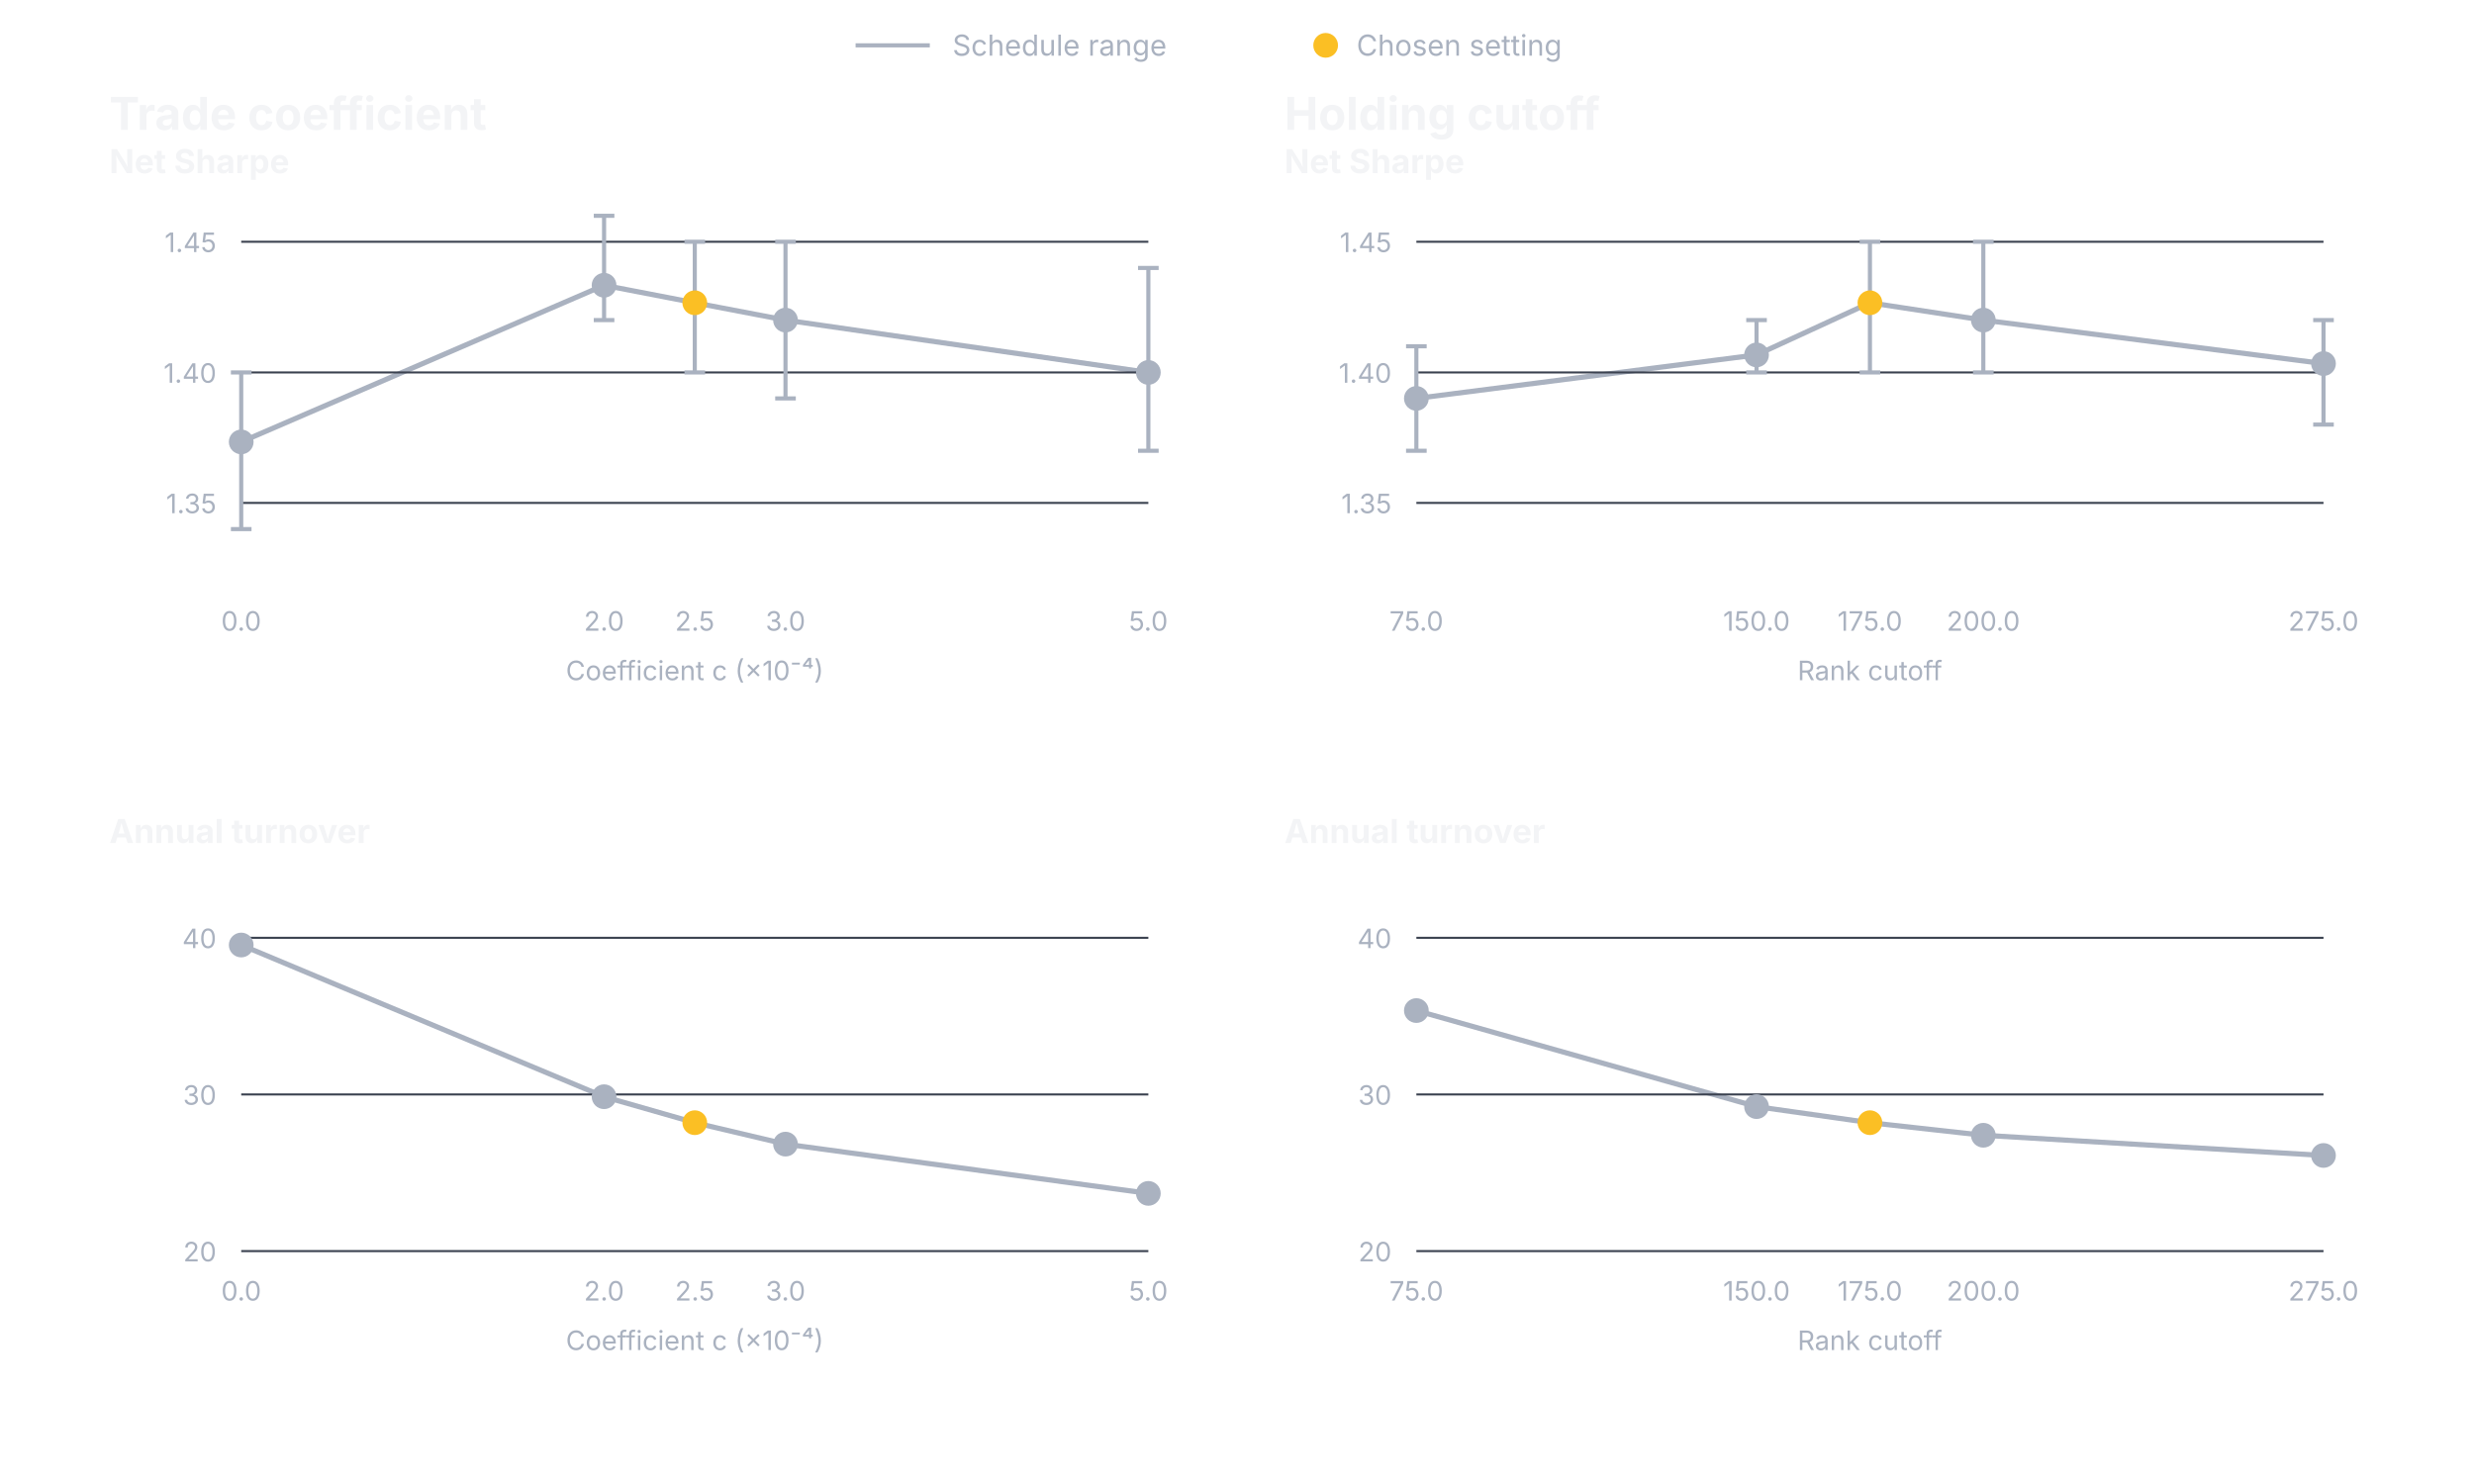
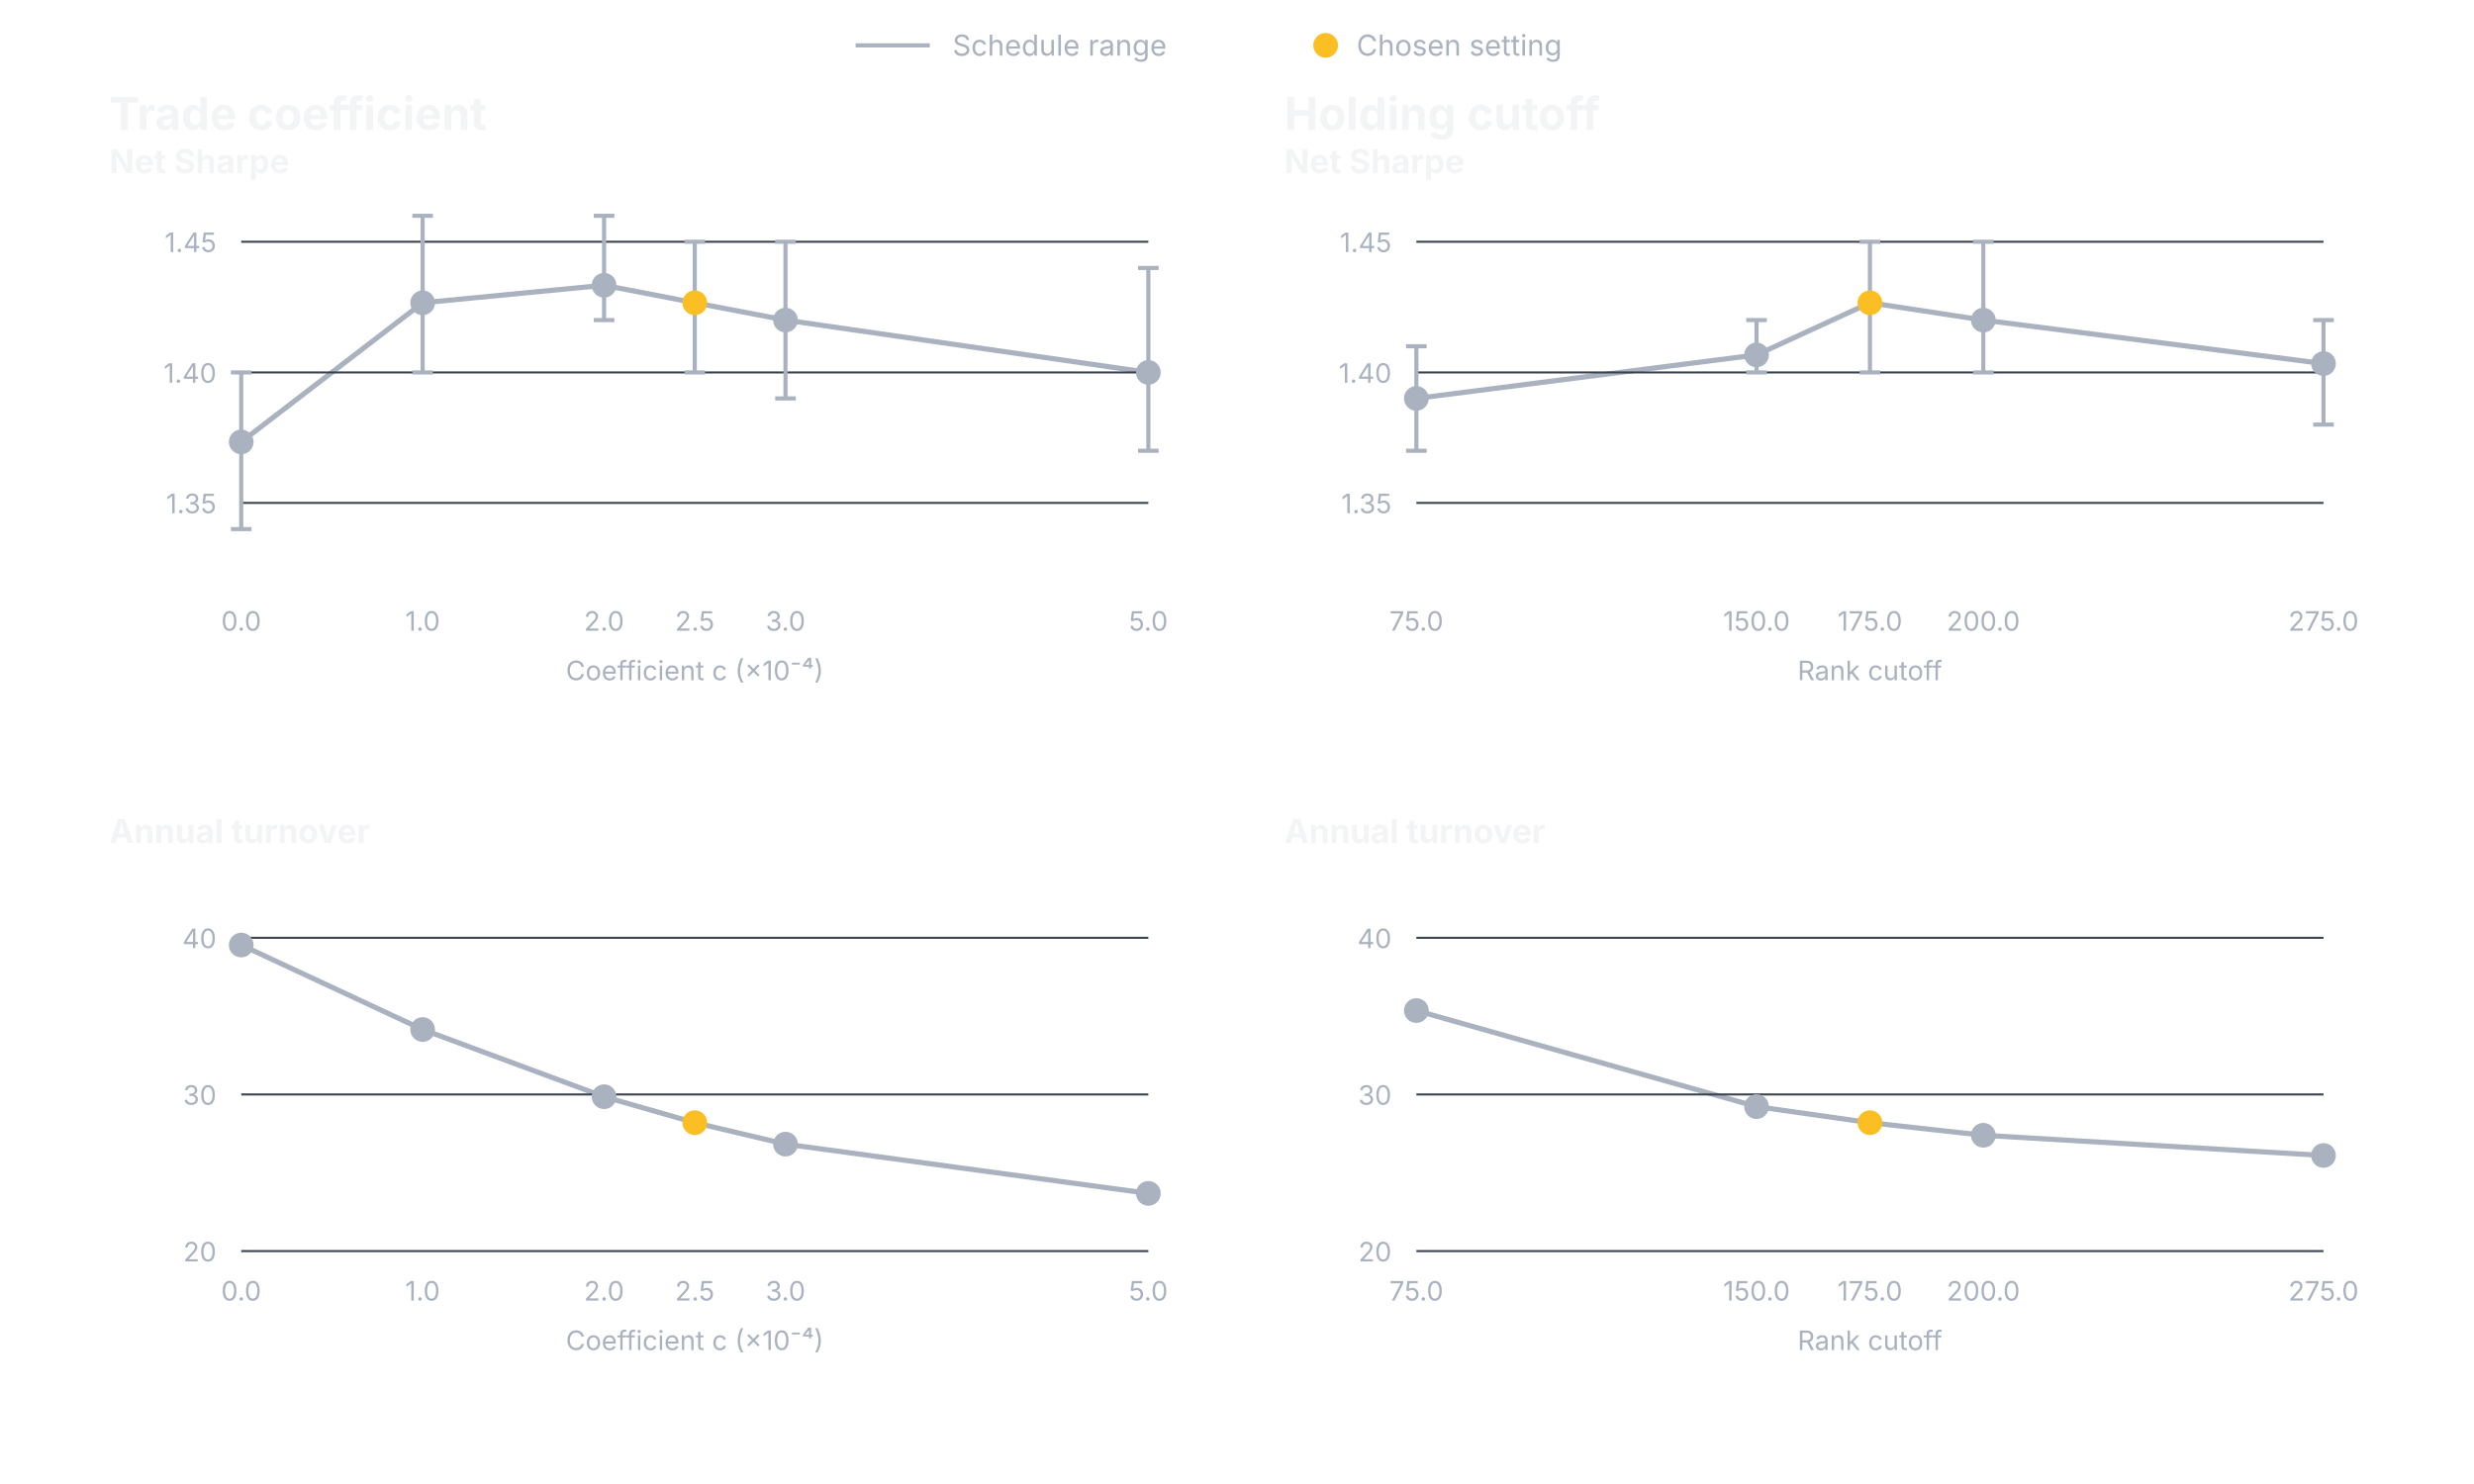
<svg xmlns="http://www.w3.org/2000/svg" width="1200" height="720" viewBox="0 0 1200 720" role="img" aria-labelledby="title desc">
  <g font-family="Inter, -apple-system, BlinkMacSystemFont, Segoe UI, sans-serif">
    <line x1="415.0" y1="22.0" x2="451.0" y2="22.0" stroke="#AAB2C0" stroke-width="2" />
    <text x="462.0" y="27.0" fill="#AAB2C0" font-size="14" font-weight="400" text-anchor="start">Schedule range</text>
    <circle cx="643" cy="22" r="6" fill="#FBBF24" />
    <text x="658.0" y="27.0" fill="#AAB2C0" font-size="14" font-weight="400" text-anchor="start">Chosen setting</text>
    <text x="53.0" y="63.0" fill="#F3F4F6" font-size="22" font-weight="650" text-anchor="start">Trade coefficient</text>
-     <path d="M117.0,214.4 L293.0,138.4 L337.0,146.9 L381.0,155.3 L557.0,180.7" fill="none" stroke="#AAB2C0" stroke-width="2.5" stroke-linecap="round" stroke-linejoin="round" />
+     <path d="M117.0,214.4 L205.0,146.9 L293.0,138.4 L337.0,146.9 L381.0,155.3 L557.0,180.7" fill="none" stroke="#AAB2C0" stroke-width="2.5" stroke-linecap="round" stroke-linejoin="round" />
    <text x="53.0" y="84.0" fill="#F3F4F6" font-size="16" font-weight="650" text-anchor="start">Net Sharpe</text>
    <line x1="117.0" y1="244.0" x2="557.0" y2="244.0" stroke="#3B4250" stroke-width="1" />
    <text x="105.0" y="249.0" fill="#AAB2C0" font-size="13" font-weight="400" text-anchor="end">1.35</text>
    <line x1="117.0" y1="180.7" x2="557.0" y2="180.7" stroke="#3B4250" stroke-width="1" />
    <text x="105.0" y="185.7" fill="#AAB2C0" font-size="13" font-weight="400" text-anchor="end">1.40</text>
    <line x1="117.0" y1="117.3" x2="557.0" y2="117.3" stroke="#3B4250" stroke-width="1" />
    <text x="105.0" y="122.3" fill="#AAB2C0" font-size="13" font-weight="400" text-anchor="end">1.45</text>
    <line x1="117.0" y1="256.7" x2="117.0" y2="180.7" stroke="#AAB2C0" stroke-width="2" />
    <line x1="112.0" y1="256.7" x2="122.0" y2="256.7" stroke="#AAB2C0" stroke-width="2" />
    <line x1="112.0" y1="180.7" x2="122.0" y2="180.7" stroke="#AAB2C0" stroke-width="2" />
    <circle cx="117.0" cy="214.4" r="6" fill="#AAB2C0" />
    <text x="117.0" y="306.0" fill="#AAB2C0" font-size="13" font-weight="400" text-anchor="middle">0.0</text>
+     <line x1="205.0" y1="180.7" x2="205.0" y2="104.7" stroke="#AAB2C0" stroke-width="2" />
+     <line x1="200.0" y1="180.7" x2="210.0" y2="180.7" stroke="#AAB2C0" stroke-width="2" />
+     <line x1="200.0" y1="104.7" x2="210.0" y2="104.7" stroke="#AAB2C0" stroke-width="2" />
+     <circle cx="205.0" cy="146.9" r="6" fill="#AAB2C0" />
+     <text x="205.0" y="306.0" fill="#AAB2C0" font-size="13" font-weight="400" text-anchor="middle">1.0</text>
    <line x1="293.0" y1="155.3" x2="293.0" y2="104.7" stroke="#AAB2C0" stroke-width="2" />
    <line x1="288.0" y1="155.3" x2="298.0" y2="155.3" stroke="#AAB2C0" stroke-width="2" />
    <line x1="288.0" y1="104.7" x2="298.0" y2="104.7" stroke="#AAB2C0" stroke-width="2" />
    <circle cx="293.0" cy="138.4" r="6" fill="#AAB2C0" />
    <text x="293.0" y="306.0" fill="#AAB2C0" font-size="13" font-weight="400" text-anchor="middle">2.0</text>
    <line x1="337.0" y1="180.7" x2="337.0" y2="117.3" stroke="#AAB2C0" stroke-width="2" />
    <line x1="332.0" y1="180.7" x2="342.0" y2="180.7" stroke="#AAB2C0" stroke-width="2" />
    <line x1="332.0" y1="117.3" x2="342.0" y2="117.3" stroke="#AAB2C0" stroke-width="2" />
    <circle cx="337.0" cy="146.9" r="6" fill="#FBBF24" />
    <text x="337.0" y="306.0" fill="#AAB2C0" font-size="13" font-weight="400" text-anchor="middle">2.5</text>
    <line x1="381.0" y1="193.3" x2="381.0" y2="117.3" stroke="#AAB2C0" stroke-width="2" />
    <line x1="376.0" y1="193.3" x2="386.0" y2="193.3" stroke="#AAB2C0" stroke-width="2" />
    <line x1="376.0" y1="117.3" x2="386.0" y2="117.3" stroke="#AAB2C0" stroke-width="2" />
    <circle cx="381.0" cy="155.3" r="6" fill="#AAB2C0" />
    <text x="381.0" y="306.0" fill="#AAB2C0" font-size="13" font-weight="400" text-anchor="middle">3.0</text>
    <line x1="557.0" y1="218.7" x2="557.0" y2="130.0" stroke="#AAB2C0" stroke-width="2" />
    <line x1="552.0" y1="218.7" x2="562.0" y2="218.7" stroke="#AAB2C0" stroke-width="2" />
    <line x1="552.0" y1="130.0" x2="562.0" y2="130.0" stroke="#AAB2C0" stroke-width="2" />
    <circle cx="557.0" cy="180.7" r="6" fill="#AAB2C0" />
    <text x="557.0" y="306.0" fill="#AAB2C0" font-size="13" font-weight="400" text-anchor="middle">5.0</text>
    <text x="337.0" y="330.0" fill="#AAB2C0" font-size="13" font-weight="400" text-anchor="middle">Coefficient c (×10⁻⁴)</text>
    <text x="623.0" y="63.0" fill="#F3F4F6" font-size="22" font-weight="650" text-anchor="start">Holding cutoff</text>
    <path d="M687.0,193.3 L852.0,172.2 L907.0,146.9 L962.0,155.3 L1127.0,176.4" fill="none" stroke="#AAB2C0" stroke-width="2.5" stroke-linecap="round" stroke-linejoin="round" />
    <text x="623.0" y="84.0" fill="#F3F4F6" font-size="16" font-weight="650" text-anchor="start">Net Sharpe</text>
    <line x1="687.0" y1="244.0" x2="1127.0" y2="244.0" stroke="#3B4250" stroke-width="1" />
    <text x="675.0" y="249.0" fill="#AAB2C0" font-size="13" font-weight="400" text-anchor="end">1.35</text>
    <line x1="687.0" y1="180.7" x2="1127.0" y2="180.7" stroke="#3B4250" stroke-width="1" />
    <text x="675.0" y="185.7" fill="#AAB2C0" font-size="13" font-weight="400" text-anchor="end">1.40</text>
    <line x1="687.0" y1="117.3" x2="1127.0" y2="117.3" stroke="#3B4250" stroke-width="1" />
    <text x="675.0" y="122.3" fill="#AAB2C0" font-size="13" font-weight="400" text-anchor="end">1.45</text>
    <line x1="687.0" y1="218.7" x2="687.0" y2="168.0" stroke="#AAB2C0" stroke-width="2" />
    <line x1="682.0" y1="218.7" x2="692.0" y2="218.7" stroke="#AAB2C0" stroke-width="2" />
    <line x1="682.0" y1="168.0" x2="692.0" y2="168.0" stroke="#AAB2C0" stroke-width="2" />
    <circle cx="687.0" cy="193.3" r="6" fill="#AAB2C0" />
    <text x="687.0" y="306.0" fill="#AAB2C0" font-size="13" font-weight="400" text-anchor="middle">75.0</text>
    <line x1="852.0" y1="180.7" x2="852.0" y2="155.3" stroke="#AAB2C0" stroke-width="2" />
    <line x1="847.0" y1="180.7" x2="857.0" y2="180.7" stroke="#AAB2C0" stroke-width="2" />
    <line x1="847.0" y1="155.3" x2="857.0" y2="155.3" stroke="#AAB2C0" stroke-width="2" />
    <circle cx="852.0" cy="172.2" r="6" fill="#AAB2C0" />
    <text x="852.0" y="306.0" fill="#AAB2C0" font-size="13" font-weight="400" text-anchor="middle">150.0</text>
    <line x1="907.0" y1="180.7" x2="907.0" y2="117.3" stroke="#AAB2C0" stroke-width="2" />
    <line x1="902.0" y1="180.7" x2="912.0" y2="180.7" stroke="#AAB2C0" stroke-width="2" />
    <line x1="902.0" y1="117.3" x2="912.0" y2="117.3" stroke="#AAB2C0" stroke-width="2" />
    <circle cx="907.0" cy="146.9" r="6" fill="#FBBF24" />
    <text x="907.0" y="306.0" fill="#AAB2C0" font-size="13" font-weight="400" text-anchor="middle">175.0</text>
    <line x1="962.0" y1="180.7" x2="962.0" y2="117.3" stroke="#AAB2C0" stroke-width="2" />
    <line x1="957.0" y1="180.7" x2="967.0" y2="180.7" stroke="#AAB2C0" stroke-width="2" />
    <line x1="957.0" y1="117.3" x2="967.0" y2="117.3" stroke="#AAB2C0" stroke-width="2" />
    <circle cx="962.0" cy="155.3" r="6" fill="#AAB2C0" />
    <text x="962.0" y="306.0" fill="#AAB2C0" font-size="13" font-weight="400" text-anchor="middle">200.0</text>
    <line x1="1127.0" y1="206.0" x2="1127.0" y2="155.3" stroke="#AAB2C0" stroke-width="2" />
    <line x1="1122.0" y1="206.0" x2="1132.0" y2="206.0" stroke="#AAB2C0" stroke-width="2" />
    <line x1="1122.0" y1="155.3" x2="1132.0" y2="155.3" stroke="#AAB2C0" stroke-width="2" />
    <circle cx="1127.0" cy="176.4" r="6" fill="#AAB2C0" />
    <text x="1127.0" y="306.0" fill="#AAB2C0" font-size="13" font-weight="400" text-anchor="middle">275.0</text>
    <text x="907.0" y="330.0" fill="#AAB2C0" font-size="13" font-weight="400" text-anchor="middle">Rank cutoff</text>
    <text x="53.0" y="409.0" fill="#F3F4F6" font-size="16" font-weight="650" text-anchor="start">Annual turnover</text>
-     <path d="M117.0,458.5 L293.0,532.1 L337.0,544.7 L381.0,555.1 L557.0,579.0" fill="none" stroke="#AAB2C0" stroke-width="2.5" stroke-linecap="round" stroke-linejoin="round" />
+     <path d="M117.0,458.5 L205.0,499.5 L293.0,532.1 L337.0,544.7 L381.0,555.1 L557.0,579.0" fill="none" stroke="#AAB2C0" stroke-width="2.5" stroke-linecap="round" stroke-linejoin="round" />
    <line x1="117.0" y1="607.0" x2="557.0" y2="607.0" stroke="#3B4250" stroke-width="1" />
    <text x="105.0" y="612.0" fill="#AAB2C0" font-size="13" font-weight="400" text-anchor="end">20</text>
    <line x1="117.0" y1="531.0" x2="557.0" y2="531.0" stroke="#3B4250" stroke-width="1" />
    <text x="105.0" y="536.0" fill="#AAB2C0" font-size="13" font-weight="400" text-anchor="end">30</text>
    <line x1="117.0" y1="455.0" x2="557.0" y2="455.0" stroke="#3B4250" stroke-width="1" />
    <text x="105.0" y="460.0" fill="#AAB2C0" font-size="13" font-weight="400" text-anchor="end">40</text>
    <line x1="117.0" y1="459.1" x2="117.0" y2="458.1" stroke="#AAB2C0" stroke-width="2" />
    <line x1="112.0" y1="459.1" x2="122.0" y2="459.1" stroke="#AAB2C0" stroke-width="2" />
    <line x1="112.0" y1="458.1" x2="122.0" y2="458.1" stroke="#AAB2C0" stroke-width="2" />
    <circle cx="117.0" cy="458.5" r="6" fill="#AAB2C0" />
    <text x="117.0" y="631.0" fill="#AAB2C0" font-size="13" font-weight="400" text-anchor="middle">0.0</text>
+     <line x1="205.0" y1="500.0" x2="205.0" y2="499.0" stroke="#AAB2C0" stroke-width="2" />
+     <line x1="200.0" y1="500.0" x2="210.0" y2="500.0" stroke="#AAB2C0" stroke-width="2" />
+     <line x1="200.0" y1="499.0" x2="210.0" y2="499.0" stroke="#AAB2C0" stroke-width="2" />
+     <circle cx="205.0" cy="499.5" r="6" fill="#AAB2C0" />
+     <text x="205.0" y="631.0" fill="#AAB2C0" font-size="13" font-weight="400" text-anchor="middle">1.0</text>
    <line x1="293.0" y1="532.8" x2="293.0" y2="531.6" stroke="#AAB2C0" stroke-width="2" />
    <line x1="288.0" y1="532.8" x2="298.0" y2="532.8" stroke="#AAB2C0" stroke-width="2" />
    <line x1="288.0" y1="531.6" x2="298.0" y2="531.6" stroke="#AAB2C0" stroke-width="2" />
    <circle cx="293.0" cy="532.1" r="6" fill="#AAB2C0" />
    <text x="293.0" y="631.0" fill="#AAB2C0" font-size="13" font-weight="400" text-anchor="middle">2.0</text>
    <line x1="337.0" y1="545.4" x2="337.0" y2="544.2" stroke="#AAB2C0" stroke-width="2" />
    <line x1="332.0" y1="545.4" x2="342.0" y2="545.4" stroke="#AAB2C0" stroke-width="2" />
    <line x1="332.0" y1="544.2" x2="342.0" y2="544.2" stroke="#AAB2C0" stroke-width="2" />
    <circle cx="337.0" cy="544.7" r="6" fill="#FBBF24" />
    <text x="337.0" y="631.0" fill="#AAB2C0" font-size="13" font-weight="400" text-anchor="middle">2.5</text>
    <line x1="381.0" y1="555.8" x2="381.0" y2="554.8" stroke="#AAB2C0" stroke-width="2" />
    <line x1="376.0" y1="555.8" x2="386.0" y2="555.8" stroke="#AAB2C0" stroke-width="2" />
    <line x1="376.0" y1="554.8" x2="386.0" y2="554.8" stroke="#AAB2C0" stroke-width="2" />
    <circle cx="381.0" cy="555.1" r="6" fill="#AAB2C0" />
    <text x="381.0" y="631.0" fill="#AAB2C0" font-size="13" font-weight="400" text-anchor="middle">3.0</text>
    <line x1="557.0" y1="579.6" x2="557.0" y2="578.5" stroke="#AAB2C0" stroke-width="2" />
    <line x1="552.0" y1="579.6" x2="562.0" y2="579.6" stroke="#AAB2C0" stroke-width="2" />
    <line x1="552.0" y1="578.5" x2="562.0" y2="578.5" stroke="#AAB2C0" stroke-width="2" />
    <circle cx="557.0" cy="579.0" r="6" fill="#AAB2C0" />
    <text x="557.0" y="631.0" fill="#AAB2C0" font-size="13" font-weight="400" text-anchor="middle">5.0</text>
    <text x="337.0" y="655.0" fill="#AAB2C0" font-size="13" font-weight="400" text-anchor="middle">Coefficient c (×10⁻⁴)</text>
    <text x="623.0" y="409.0" fill="#F3F4F6" font-size="16" font-weight="650" text-anchor="start">Annual turnover</text>
    <path d="M687.0,490.3 L852.0,536.9 L907.0,544.7 L962.0,550.8 L1127.0,560.6" fill="none" stroke="#AAB2C0" stroke-width="2.5" stroke-linecap="round" stroke-linejoin="round" />
    <line x1="687.0" y1="607.0" x2="1127.0" y2="607.0" stroke="#3B4250" stroke-width="1" />
    <text x="675.0" y="612.0" fill="#AAB2C0" font-size="13" font-weight="400" text-anchor="end">20</text>
    <line x1="687.0" y1="531.0" x2="1127.0" y2="531.0" stroke="#3B4250" stroke-width="1" />
    <text x="675.0" y="536.0" fill="#AAB2C0" font-size="13" font-weight="400" text-anchor="end">30</text>
    <line x1="687.0" y1="455.0" x2="1127.0" y2="455.0" stroke="#3B4250" stroke-width="1" />
    <text x="675.0" y="460.0" fill="#AAB2C0" font-size="13" font-weight="400" text-anchor="end">40</text>
    <line x1="687.0" y1="491.6" x2="687.0" y2="488.4" stroke="#AAB2C0" stroke-width="2" />
    <line x1="682.0" y1="491.6" x2="692.0" y2="491.6" stroke="#AAB2C0" stroke-width="2" />
    <line x1="682.0" y1="488.4" x2="692.0" y2="488.4" stroke="#AAB2C0" stroke-width="2" />
    <circle cx="687.0" cy="490.3" r="6" fill="#AAB2C0" />
    <text x="687.0" y="631.0" fill="#AAB2C0" font-size="13" font-weight="400" text-anchor="middle">75.0</text>
    <line x1="852.0" y1="537.9" x2="852.0" y2="536.3" stroke="#AAB2C0" stroke-width="2" />
    <line x1="847.0" y1="537.9" x2="857.0" y2="537.9" stroke="#AAB2C0" stroke-width="2" />
    <line x1="847.0" y1="536.3" x2="857.0" y2="536.3" stroke="#AAB2C0" stroke-width="2" />
    <circle cx="852.0" cy="536.9" r="6" fill="#AAB2C0" />
    <text x="852.0" y="631.0" fill="#AAB2C0" font-size="13" font-weight="400" text-anchor="middle">150.0</text>
    <line x1="907.0" y1="545.4" x2="907.0" y2="544.2" stroke="#AAB2C0" stroke-width="2" />
    <line x1="902.0" y1="545.4" x2="912.0" y2="545.4" stroke="#AAB2C0" stroke-width="2" />
    <line x1="902.0" y1="544.2" x2="912.0" y2="544.2" stroke="#AAB2C0" stroke-width="2" />
    <circle cx="907.0" cy="544.7" r="6" fill="#FBBF24" />
    <text x="907.0" y="631.0" fill="#AAB2C0" font-size="13" font-weight="400" text-anchor="middle">175.0</text>
    <line x1="962.0" y1="551.4" x2="962.0" y2="550.4" stroke="#AAB2C0" stroke-width="2" />
    <line x1="957.0" y1="551.4" x2="967.0" y2="551.4" stroke="#AAB2C0" stroke-width="2" />
    <line x1="957.0" y1="550.4" x2="967.0" y2="550.4" stroke="#AAB2C0" stroke-width="2" />
    <circle cx="962.0" cy="550.8" r="6" fill="#AAB2C0" />
    <text x="962.0" y="631.0" fill="#AAB2C0" font-size="13" font-weight="400" text-anchor="middle">200.0</text>
    <line x1="1127.0" y1="561.2" x2="1127.0" y2="559.9" stroke="#AAB2C0" stroke-width="2" />
    <line x1="1122.0" y1="561.2" x2="1132.0" y2="561.2" stroke="#AAB2C0" stroke-width="2" />
    <line x1="1122.0" y1="559.9" x2="1132.0" y2="559.9" stroke="#AAB2C0" stroke-width="2" />
    <circle cx="1127.0" cy="560.6" r="6" fill="#AAB2C0" />
    <text x="1127.0" y="631.0" fill="#AAB2C0" font-size="13" font-weight="400" text-anchor="middle">275.0</text>
    <text x="907.0" y="655.0" fill="#AAB2C0" font-size="13" font-weight="400" text-anchor="middle">Rank cutoff</text>
  </g>
</svg>
